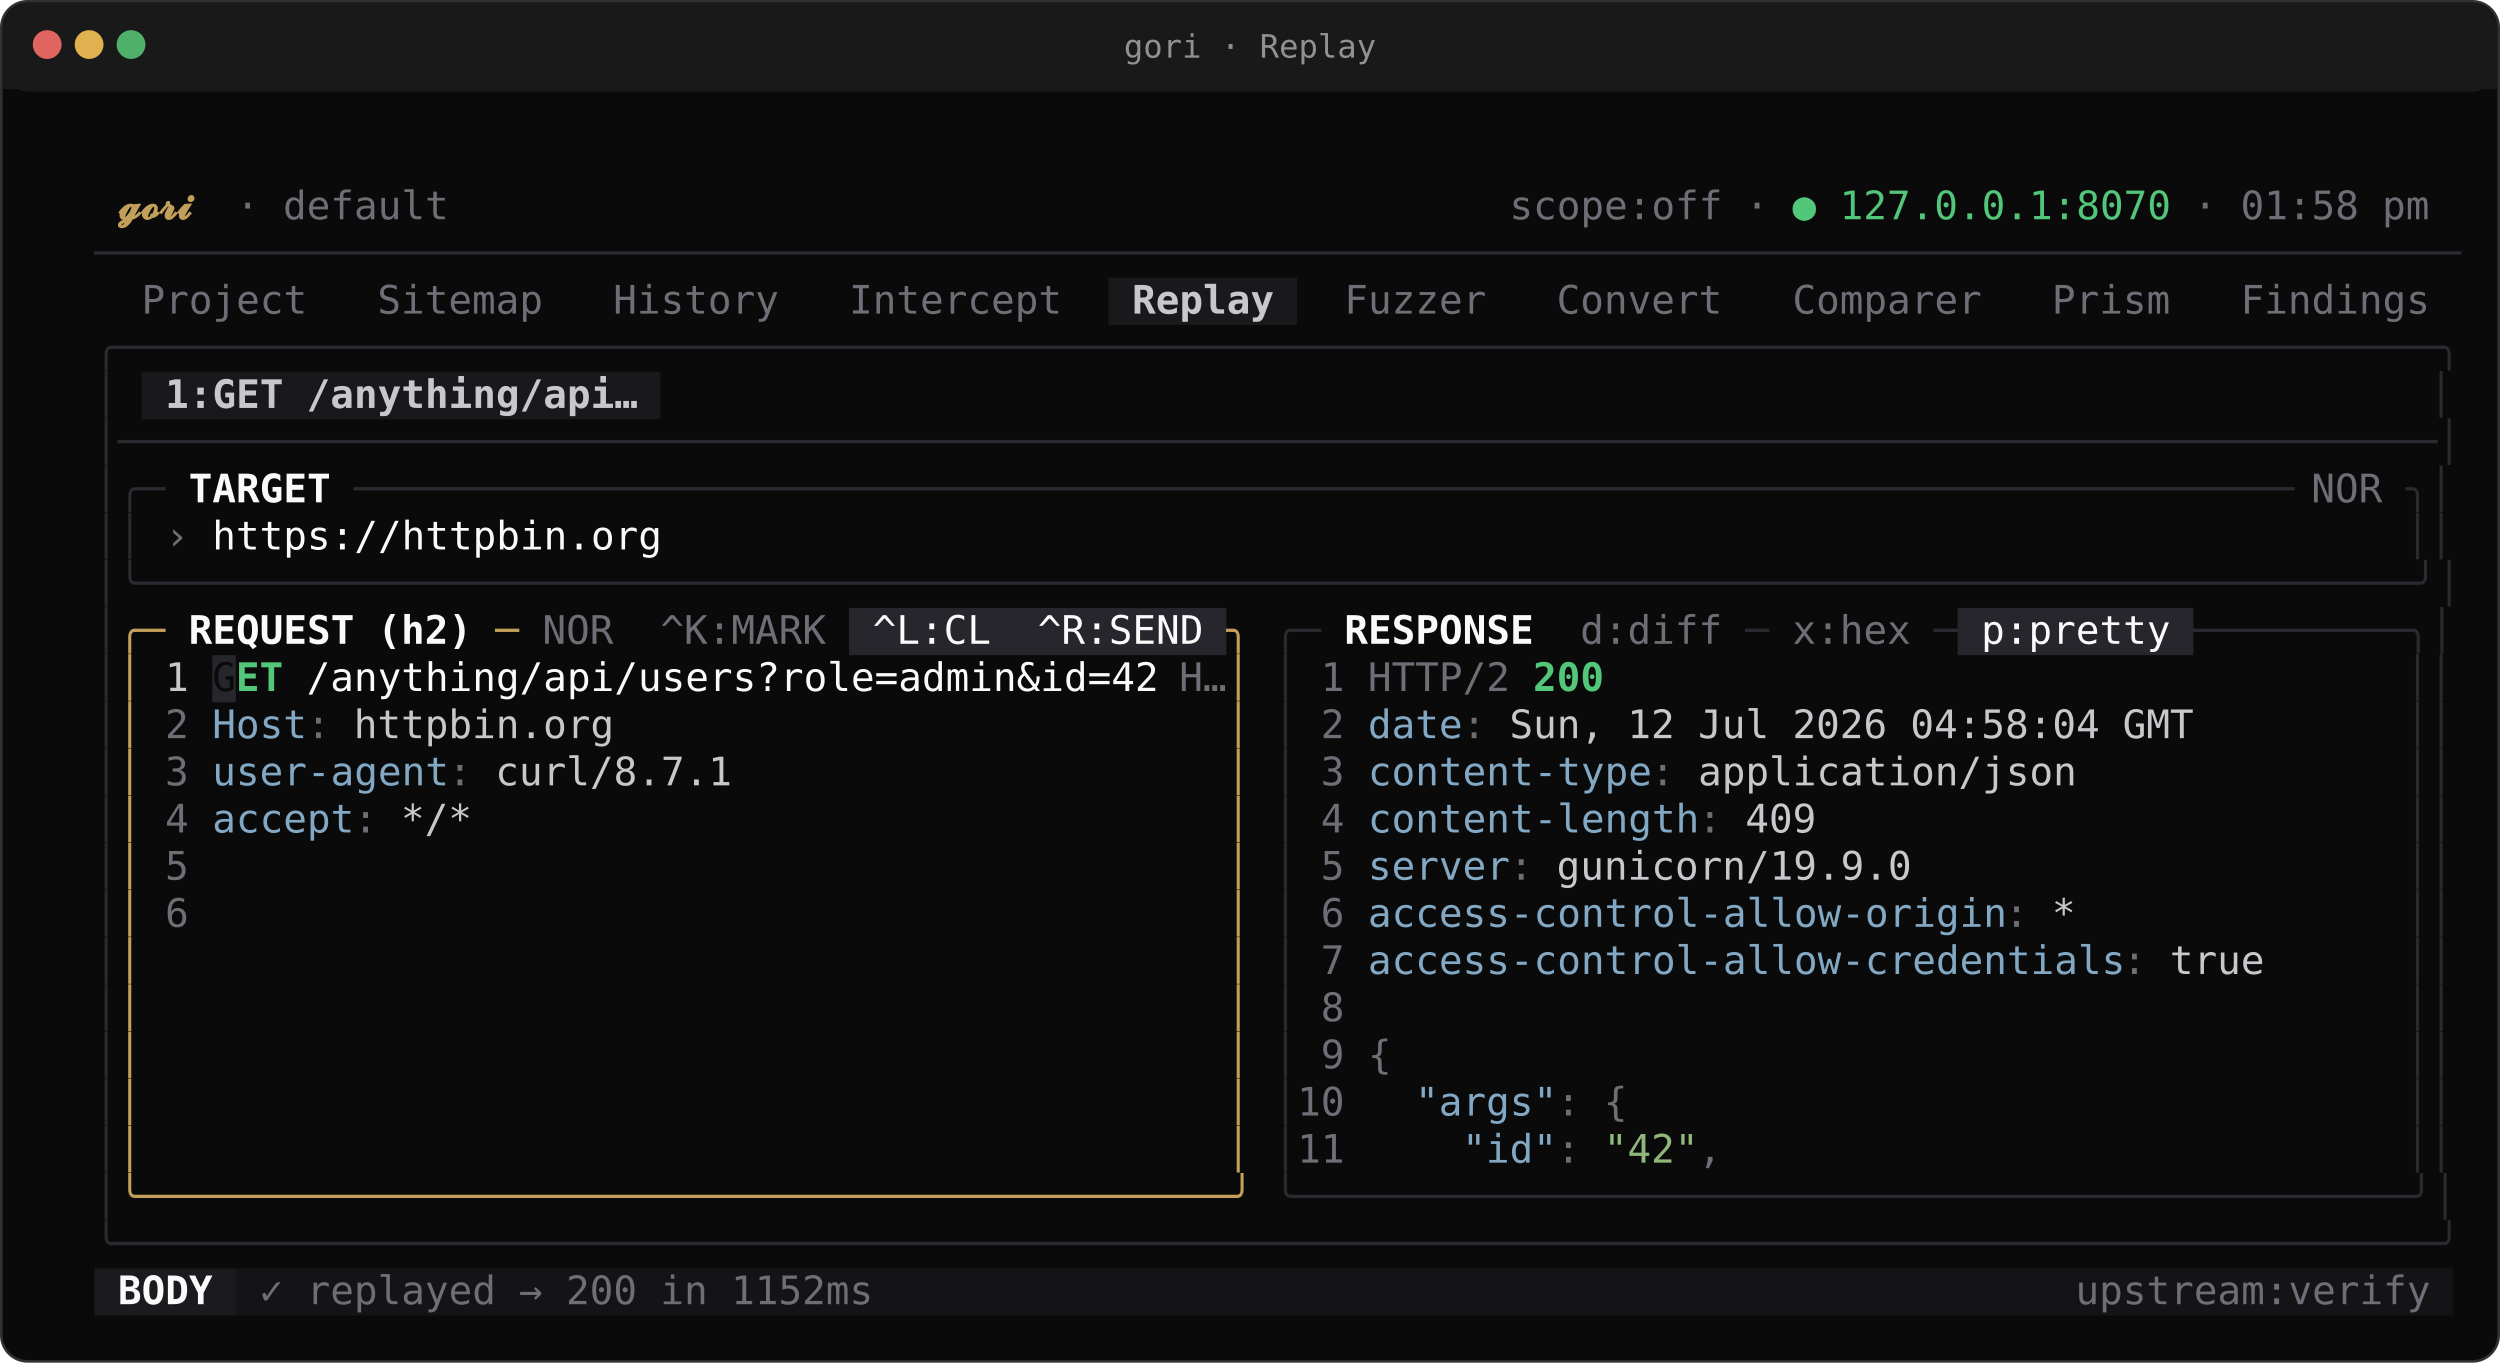
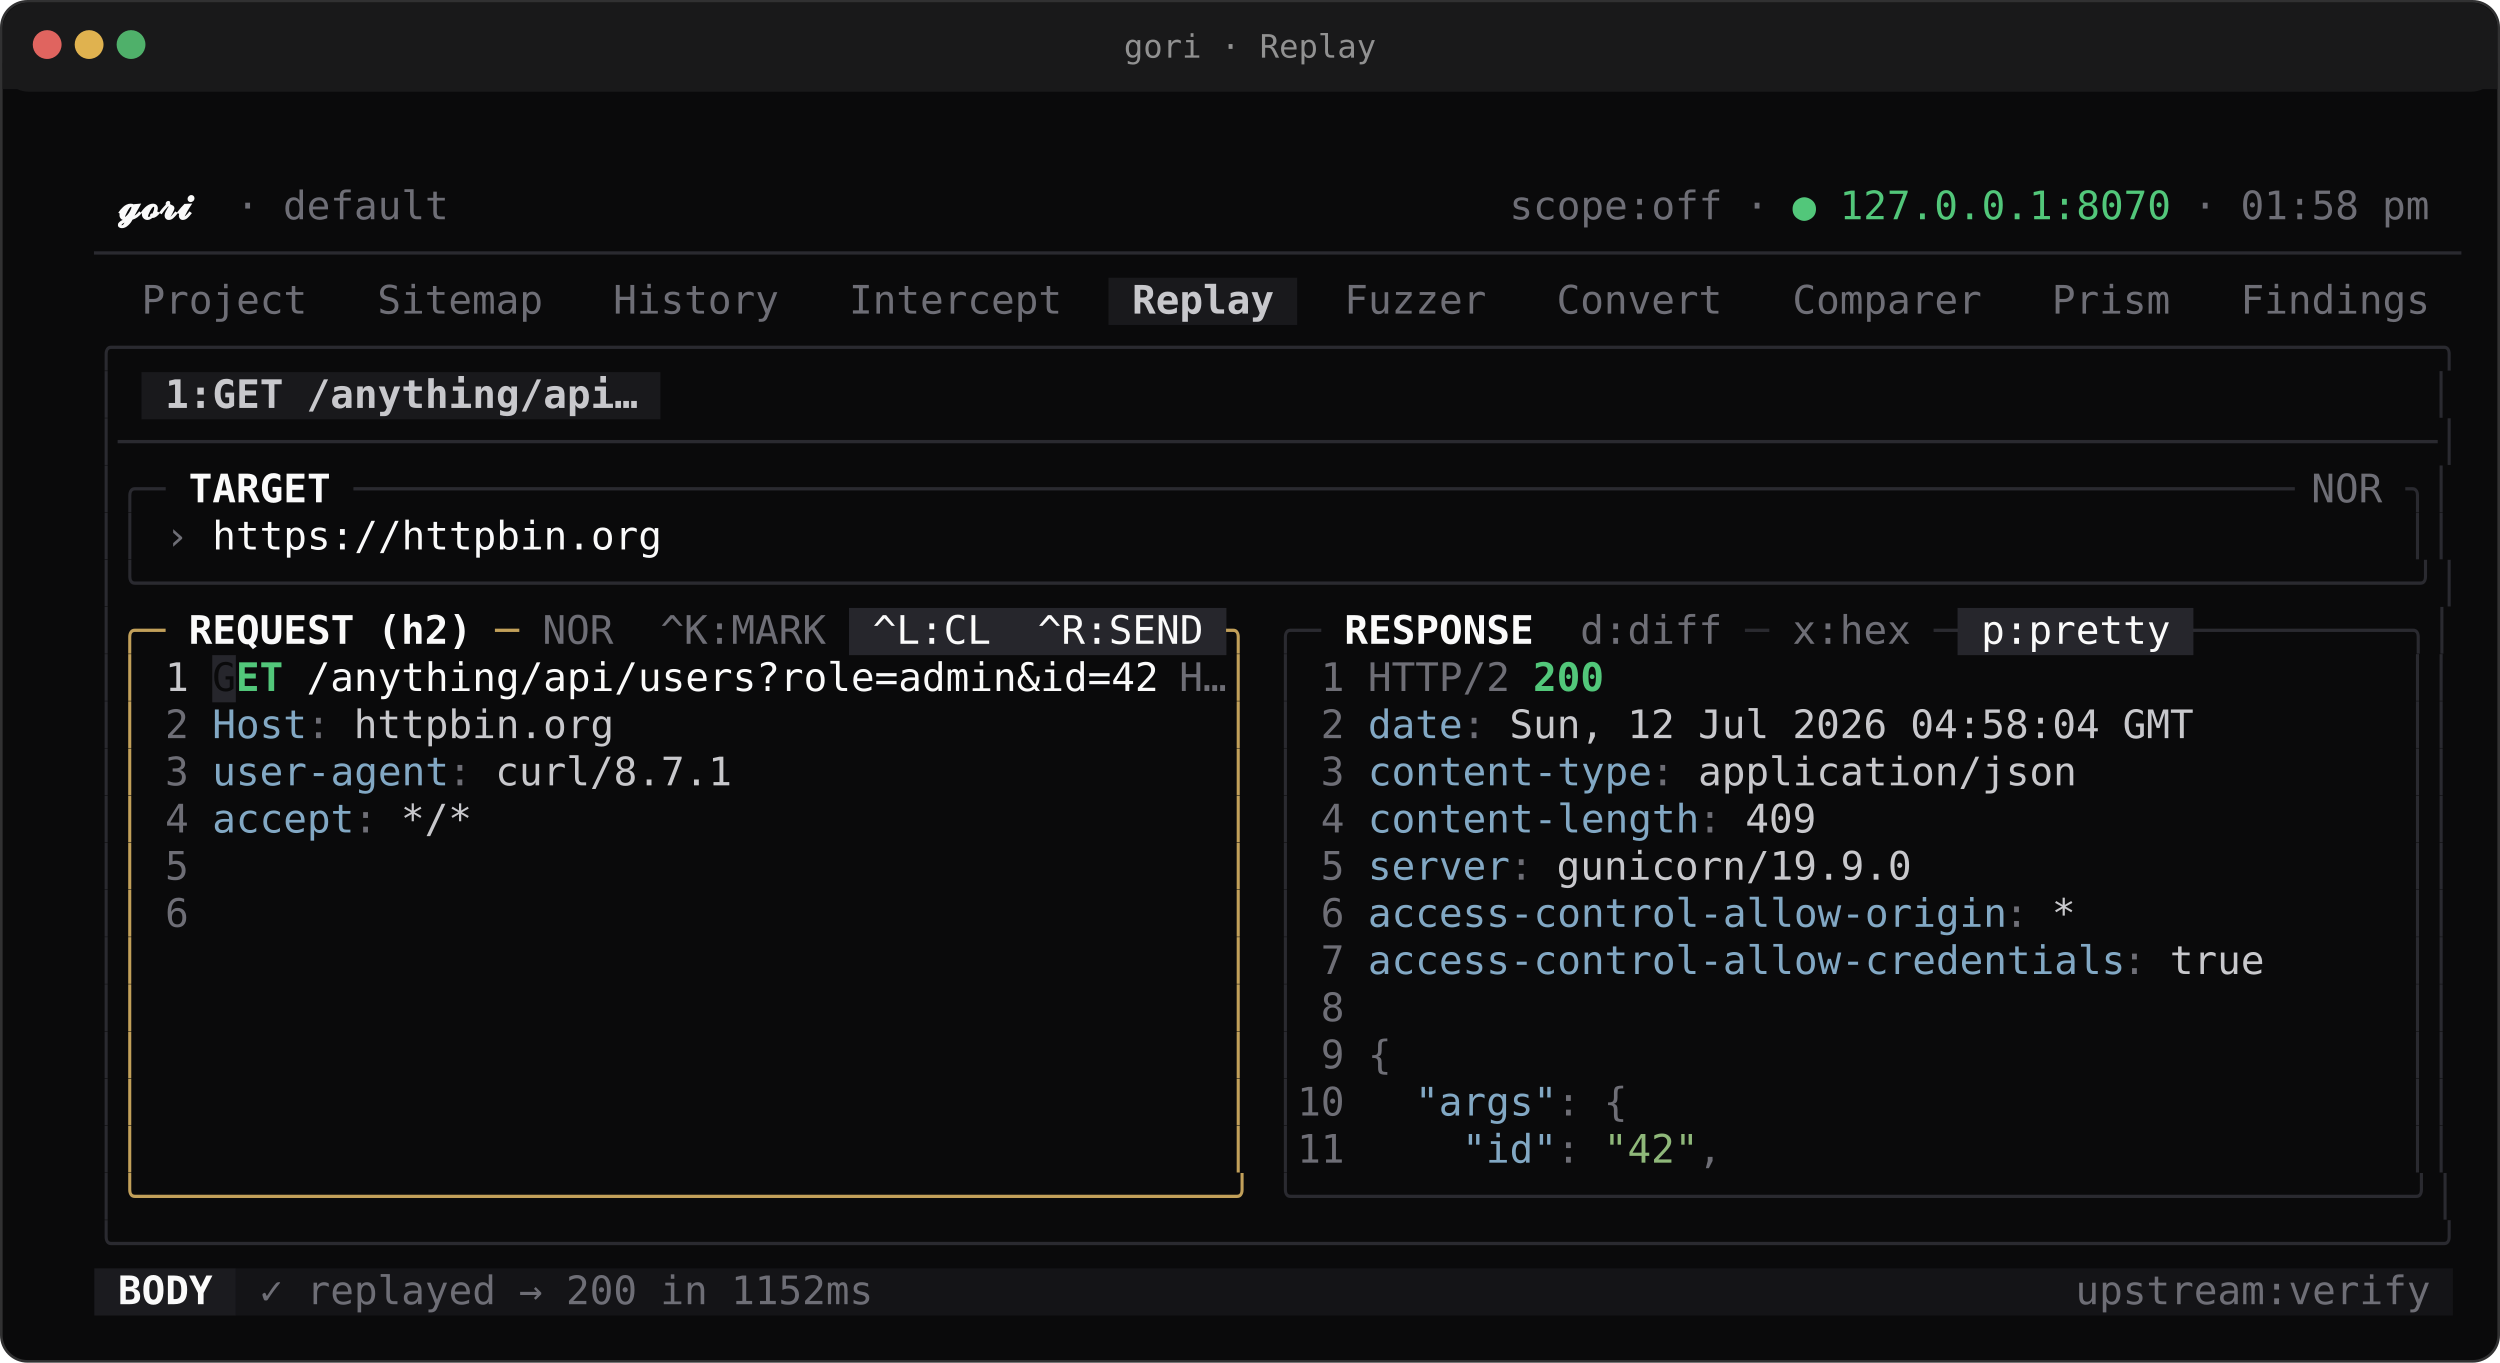
<svg xmlns="http://www.w3.org/2000/svg" width="954" height="520" viewBox="0 0 954.0 520.0" font-family="ui-monospace,'SF Mono','JetBrains Mono',Menlo,Consolas,monospace" font-size="15.0px" role="img" aria-label="gori · Replay">
  <rect x="0.5" y="0.5" width="953.0" height="519.0" rx="10" ry="10" fill="#0a0a0b" stroke="#313132" stroke-width="1" />
  <rect x="1" y="1" width="952.0" height="34.0" rx="10" ry="10" fill="#19191a" />
  <rect x="1" y="24.0" width="952.0" height="10" fill="#19191a" />
  <circle cx="18.0" cy="17.0" r="5.5" fill="#e0645f" />
  <circle cx="34.0" cy="17.0" r="5.5" fill="#e0b24f" />
  <circle cx="50.0" cy="17.0" r="5.5" fill="#4fb06a" />
  <text x="477.0" y="22.0" text-anchor="middle" fill="#919191" font-size="12.3px">gori · Replay</text>
  <rect x="423.00" y="106.00" width="72.00" height="18.00" fill="#19191c" />
  <rect x="54.00" y="142.00" width="198.00" height="18.00" fill="#19191c" />
  <rect x="324.00" y="232.00" width="144.00" height="18.00" fill="#26262c" />
  <rect x="747.00" y="232.00" width="90.00" height="18.00" fill="#26262c" />
  <rect x="81.00" y="250.00" width="9.00" height="18.00" fill="#26262c" />
  <rect x="36.00" y="484.00" width="54.00" height="18.00" fill="#1b1b1f" />
  <rect x="90.00" y="484.00" width="846.00" height="18.00" fill="#141417" />
-   <text x="45.00" y="83.68" textLength="36.00" lengthAdjust="spacingAndGlyphs" fill="#c2a05a" font-weight="700" xml:space="preserve">𝓰𝓸𝓻𝓲</text>
+   <text x="45.00" y="83.68" textLength="36.00" lengthAdjust="spacingAndGlyphs" fill="#fafafa" font-weight="700" xml:space="preserve">𝓰𝓸𝓻𝓲</text>
  <text x="90.00" y="83.68" textLength="9.00" lengthAdjust="spacingAndGlyphs" fill="#6e6e76" xml:space="preserve">·</text>
  <text x="108.00" y="83.68" textLength="63.00" lengthAdjust="spacingAndGlyphs" fill="#6e6e76" xml:space="preserve">default</text>
  <text x="576.00" y="83.68" textLength="81.00" lengthAdjust="spacingAndGlyphs" fill="#6e6e76" xml:space="preserve">scope:off</text>
  <text x="666.00" y="83.68" textLength="9.00" lengthAdjust="spacingAndGlyphs" fill="#6e6e76" xml:space="preserve">·</text>
  <text x="684.00" y="83.68" textLength="9.00" lengthAdjust="spacingAndGlyphs" fill="#52c77a" xml:space="preserve">●</text>
  <text x="702.00" y="83.68" textLength="126.00" lengthAdjust="spacingAndGlyphs" fill="#52c77a" xml:space="preserve">127.0.0.1:8070</text>
  <text x="837.00" y="83.68" textLength="9.00" lengthAdjust="spacingAndGlyphs" fill="#6e6e76" xml:space="preserve">·</text>
  <text x="855.00" y="83.68" textLength="45.00" lengthAdjust="spacingAndGlyphs" fill="#6e6e76" xml:space="preserve">01:58</text>
  <text x="909.00" y="83.68" textLength="18.00" lengthAdjust="spacingAndGlyphs" fill="#6e6e76" xml:space="preserve">pm</text>
  <text x="36.00" y="101.68" textLength="900.00" lengthAdjust="spacingAndGlyphs" fill="#2a2a30" xml:space="preserve">────────────────────────────────────────────────────────────────────────────────────────────────────</text>
  <text x="54.00" y="119.68" textLength="63.00" lengthAdjust="spacingAndGlyphs" fill="#6e6e76" xml:space="preserve">Project</text>
  <text x="144.00" y="119.68" textLength="63.00" lengthAdjust="spacingAndGlyphs" fill="#6e6e76" xml:space="preserve">Sitemap</text>
  <text x="234.00" y="119.68" textLength="63.00" lengthAdjust="spacingAndGlyphs" fill="#6e6e76" xml:space="preserve">History</text>
  <text x="324.00" y="119.68" textLength="81.00" lengthAdjust="spacingAndGlyphs" fill="#6e6e76" xml:space="preserve">Intercept</text>
  <text x="432.00" y="119.68" textLength="54.00" lengthAdjust="spacingAndGlyphs" fill="#c8c8cc" font-weight="700" xml:space="preserve">Replay</text>
  <text x="513.00" y="119.68" textLength="54.00" lengthAdjust="spacingAndGlyphs" fill="#6e6e76" xml:space="preserve">Fuzzer</text>
  <text x="594.00" y="119.68" textLength="63.00" lengthAdjust="spacingAndGlyphs" fill="#6e6e76" xml:space="preserve">Convert</text>
  <text x="684.00" y="119.68" textLength="72.00" lengthAdjust="spacingAndGlyphs" fill="#6e6e76" xml:space="preserve">Comparer</text>
  <text x="783.00" y="119.68" textLength="45.00" lengthAdjust="spacingAndGlyphs" fill="#6e6e76" xml:space="preserve">Prism</text>
  <text x="855.00" y="119.68" textLength="72.00" lengthAdjust="spacingAndGlyphs" fill="#6e6e76" xml:space="preserve">Findings</text>
  <text x="36.00" y="137.68" textLength="900.00" lengthAdjust="spacingAndGlyphs" fill="#2a2a30" xml:space="preserve">╭──────────────────────────────────────────────────────────────────────────────────────────────────╮</text>
  <text x="36.00" y="155.68" textLength="9.00" lengthAdjust="spacingAndGlyphs" fill="#2a2a30" xml:space="preserve">│</text>
  <text x="63.00" y="155.68" textLength="45.00" lengthAdjust="spacingAndGlyphs" fill="#c8c8cc" font-weight="700" xml:space="preserve">1:GET</text>
  <text x="117.00" y="155.68" textLength="126.00" lengthAdjust="spacingAndGlyphs" fill="#c8c8cc" font-weight="700" xml:space="preserve">/anything/api…</text>
  <text x="927.00" y="155.68" textLength="9.00" lengthAdjust="spacingAndGlyphs" fill="#2a2a30" xml:space="preserve">│</text>
  <text x="36.00" y="173.68" textLength="900.00" lengthAdjust="spacingAndGlyphs" fill="#2a2a30" xml:space="preserve">│──────────────────────────────────────────────────────────────────────────────────────────────────│</text>
  <text x="36.00" y="191.68" textLength="27.00" lengthAdjust="spacingAndGlyphs" fill="#2a2a30" xml:space="preserve">│╭─</text>
  <text x="72.00" y="191.68" textLength="54.00" lengthAdjust="spacingAndGlyphs" fill="#fafafa" font-weight="700" xml:space="preserve">TARGET</text>
  <text x="135.00" y="191.68" textLength="738.00" lengthAdjust="spacingAndGlyphs" fill="#2a2a30" xml:space="preserve">──────────────────────────────────────────────────────────────────────────────────</text>
  <text x="882.00" y="191.68" textLength="27.00" lengthAdjust="spacingAndGlyphs" fill="#6e6e76" xml:space="preserve">NOR</text>
  <text x="918.00" y="191.68" textLength="18.00" lengthAdjust="spacingAndGlyphs" fill="#2a2a30" xml:space="preserve">╮│</text>
  <text x="36.00" y="209.68" textLength="18.00" lengthAdjust="spacingAndGlyphs" fill="#2a2a30" xml:space="preserve">││</text>
  <text x="63.00" y="209.68" textLength="9.00" lengthAdjust="spacingAndGlyphs" fill="#6e6e76" xml:space="preserve">›</text>
  <text x="81.00" y="209.68" textLength="171.00" lengthAdjust="spacingAndGlyphs" fill="#fafafa" xml:space="preserve">https://httpbin.org</text>
  <text x="918.00" y="209.68" textLength="18.00" lengthAdjust="spacingAndGlyphs" fill="#2a2a30" xml:space="preserve">││</text>
  <text x="36.00" y="227.68" textLength="900.00" lengthAdjust="spacingAndGlyphs" fill="#2a2a30" xml:space="preserve">│╰────────────────────────────────────────────────────────────────────────────────────────────────╯│</text>
  <text x="36.00" y="245.68" textLength="9.00" lengthAdjust="spacingAndGlyphs" fill="#2a2a30" xml:space="preserve">│</text>
  <text x="45.00" y="245.68" textLength="18.00" lengthAdjust="spacingAndGlyphs" fill="#c2a05a" xml:space="preserve">╭─</text>
  <text x="72.00" y="245.68" textLength="63.00" lengthAdjust="spacingAndGlyphs" fill="#fafafa" font-weight="700" xml:space="preserve">REQUEST</text>
  <text x="144.00" y="245.68" textLength="36.00" lengthAdjust="spacingAndGlyphs" fill="#fafafa" font-weight="700" xml:space="preserve">(h2)</text>
  <text x="189.00" y="245.68" textLength="9.00" lengthAdjust="spacingAndGlyphs" fill="#c2a05a" xml:space="preserve">─</text>
  <text x="207.00" y="245.68" textLength="27.00" lengthAdjust="spacingAndGlyphs" fill="#6e6e76" xml:space="preserve">NOR</text>
  <text x="252.00" y="245.68" textLength="63.00" lengthAdjust="spacingAndGlyphs" fill="#6e6e76" xml:space="preserve">^K:MARK</text>
  <text x="333.00" y="245.68" textLength="45.00" lengthAdjust="spacingAndGlyphs" fill="#fafafa" xml:space="preserve">^L:CL</text>
  <text x="396.00" y="245.68" textLength="63.00" lengthAdjust="spacingAndGlyphs" fill="#fafafa" xml:space="preserve">^R:SEND</text>
  <text x="468.00" y="245.68" textLength="9.00" lengthAdjust="spacingAndGlyphs" fill="#c2a05a" xml:space="preserve">╮</text>
  <text x="486.00" y="245.68" textLength="18.00" lengthAdjust="spacingAndGlyphs" fill="#2a2a30" xml:space="preserve">╭─</text>
  <text x="513.00" y="245.68" textLength="72.00" lengthAdjust="spacingAndGlyphs" fill="#fafafa" font-weight="700" xml:space="preserve">RESPONSE</text>
  <text x="603.00" y="245.68" textLength="54.00" lengthAdjust="spacingAndGlyphs" fill="#6e6e76" xml:space="preserve">d:diff</text>
  <text x="666.00" y="245.68" textLength="9.00" lengthAdjust="spacingAndGlyphs" fill="#2a2a30" xml:space="preserve">─</text>
  <text x="684.00" y="245.68" textLength="45.00" lengthAdjust="spacingAndGlyphs" fill="#6e6e76" xml:space="preserve">x:hex</text>
  <text x="738.00" y="245.68" textLength="9.00" lengthAdjust="spacingAndGlyphs" fill="#2a2a30" xml:space="preserve">─</text>
  <text x="756.00" y="245.68" textLength="72.00" lengthAdjust="spacingAndGlyphs" fill="#fafafa" xml:space="preserve">p:pretty</text>
  <text x="837.00" y="245.68" textLength="99.00" lengthAdjust="spacingAndGlyphs" fill="#2a2a30" xml:space="preserve">─────────╮│</text>
  <text x="36.00" y="263.68" textLength="9.00" lengthAdjust="spacingAndGlyphs" fill="#2a2a30" xml:space="preserve">│</text>
  <text x="45.00" y="263.68" textLength="9.00" lengthAdjust="spacingAndGlyphs" fill="#c2a05a" xml:space="preserve">│</text>
  <text x="63.00" y="263.68" textLength="9.00" lengthAdjust="spacingAndGlyphs" fill="#c8c8cc" xml:space="preserve">1</text>
  <text x="81.00" y="263.68" textLength="9.00" lengthAdjust="spacingAndGlyphs" fill="#0a0a0b" xml:space="preserve">G</text>
  <text x="90.00" y="263.68" textLength="18.00" lengthAdjust="spacingAndGlyphs" fill="#52c77a" font-weight="700" xml:space="preserve">ET</text>
  <text x="117.00" y="263.68" textLength="324.00" lengthAdjust="spacingAndGlyphs" fill="#fafafa" xml:space="preserve">/anything/api/users?role=admin&amp;id=42</text>
  <text x="450.00" y="263.68" textLength="18.00" lengthAdjust="spacingAndGlyphs" fill="#6e6e76" xml:space="preserve">H…</text>
  <text x="468.00" y="263.68" textLength="9.00" lengthAdjust="spacingAndGlyphs" fill="#c2a05a" xml:space="preserve">│</text>
  <text x="486.00" y="263.68" textLength="9.00" lengthAdjust="spacingAndGlyphs" fill="#2a2a30" xml:space="preserve">│</text>
  <text x="504.00" y="263.68" textLength="9.00" lengthAdjust="spacingAndGlyphs" fill="#6e6e76" xml:space="preserve">1</text>
  <text x="522.00" y="263.68" textLength="54.00" lengthAdjust="spacingAndGlyphs" fill="#6e6e76" xml:space="preserve">HTTP/2</text>
  <text x="585.00" y="263.68" textLength="27.00" lengthAdjust="spacingAndGlyphs" fill="#52c77a" font-weight="700" xml:space="preserve">200</text>
  <text x="918.00" y="263.68" textLength="18.00" lengthAdjust="spacingAndGlyphs" fill="#2a2a30" xml:space="preserve">││</text>
  <text x="36.00" y="281.68" textLength="9.00" lengthAdjust="spacingAndGlyphs" fill="#2a2a30" xml:space="preserve">│</text>
  <text x="45.00" y="281.68" textLength="9.00" lengthAdjust="spacingAndGlyphs" fill="#c2a05a" xml:space="preserve">│</text>
  <text x="63.00" y="281.68" textLength="9.00" lengthAdjust="spacingAndGlyphs" fill="#6e6e76" xml:space="preserve">2</text>
  <text x="81.00" y="281.68" textLength="36.00" lengthAdjust="spacingAndGlyphs" fill="#82a8c4" xml:space="preserve">Host</text>
  <text x="117.00" y="281.68" textLength="9.00" lengthAdjust="spacingAndGlyphs" fill="#6e6e76" xml:space="preserve">:</text>
  <text x="135.00" y="281.68" textLength="99.00" lengthAdjust="spacingAndGlyphs" fill="#c8c8cc" xml:space="preserve">httpbin.org</text>
  <text x="468.00" y="281.68" textLength="9.00" lengthAdjust="spacingAndGlyphs" fill="#c2a05a" xml:space="preserve">│</text>
  <text x="486.00" y="281.68" textLength="9.00" lengthAdjust="spacingAndGlyphs" fill="#2a2a30" xml:space="preserve">│</text>
  <text x="504.00" y="281.68" textLength="9.00" lengthAdjust="spacingAndGlyphs" fill="#6e6e76" xml:space="preserve">2</text>
  <text x="522.00" y="281.68" textLength="36.00" lengthAdjust="spacingAndGlyphs" fill="#82a8c4" xml:space="preserve">date</text>
  <text x="558.00" y="281.68" textLength="9.00" lengthAdjust="spacingAndGlyphs" fill="#6e6e76" xml:space="preserve">:</text>
  <text x="576.00" y="281.68" textLength="36.00" lengthAdjust="spacingAndGlyphs" fill="#c8c8cc" xml:space="preserve">Sun,</text>
  <text x="621.00" y="281.68" textLength="18.00" lengthAdjust="spacingAndGlyphs" fill="#c8c8cc" xml:space="preserve">12</text>
  <text x="648.00" y="281.68" textLength="27.00" lengthAdjust="spacingAndGlyphs" fill="#c8c8cc" xml:space="preserve">Jul</text>
  <text x="684.00" y="281.68" textLength="36.00" lengthAdjust="spacingAndGlyphs" fill="#c8c8cc" xml:space="preserve">2026</text>
  <text x="729.00" y="281.68" textLength="72.00" lengthAdjust="spacingAndGlyphs" fill="#c8c8cc" xml:space="preserve">04:58:04</text>
  <text x="810.00" y="281.68" textLength="27.00" lengthAdjust="spacingAndGlyphs" fill="#c8c8cc" xml:space="preserve">GMT</text>
  <text x="918.00" y="281.68" textLength="18.00" lengthAdjust="spacingAndGlyphs" fill="#2a2a30" xml:space="preserve">││</text>
  <text x="36.00" y="299.68" textLength="9.00" lengthAdjust="spacingAndGlyphs" fill="#2a2a30" xml:space="preserve">│</text>
  <text x="45.00" y="299.68" textLength="9.00" lengthAdjust="spacingAndGlyphs" fill="#c2a05a" xml:space="preserve">│</text>
  <text x="63.00" y="299.68" textLength="9.00" lengthAdjust="spacingAndGlyphs" fill="#6e6e76" xml:space="preserve">3</text>
  <text x="81.00" y="299.68" textLength="90.00" lengthAdjust="spacingAndGlyphs" fill="#82a8c4" xml:space="preserve">user-agent</text>
  <text x="171.00" y="299.68" textLength="9.00" lengthAdjust="spacingAndGlyphs" fill="#6e6e76" xml:space="preserve">:</text>
  <text x="189.00" y="299.68" textLength="90.00" lengthAdjust="spacingAndGlyphs" fill="#c8c8cc" xml:space="preserve">curl/8.7.1</text>
  <text x="468.00" y="299.68" textLength="9.00" lengthAdjust="spacingAndGlyphs" fill="#c2a05a" xml:space="preserve">│</text>
  <text x="486.00" y="299.68" textLength="9.00" lengthAdjust="spacingAndGlyphs" fill="#2a2a30" xml:space="preserve">│</text>
  <text x="504.00" y="299.68" textLength="9.00" lengthAdjust="spacingAndGlyphs" fill="#6e6e76" xml:space="preserve">3</text>
  <text x="522.00" y="299.68" textLength="108.00" lengthAdjust="spacingAndGlyphs" fill="#82a8c4" xml:space="preserve">content-type</text>
  <text x="630.00" y="299.68" textLength="9.00" lengthAdjust="spacingAndGlyphs" fill="#6e6e76" xml:space="preserve">:</text>
  <text x="648.00" y="299.68" textLength="144.00" lengthAdjust="spacingAndGlyphs" fill="#c8c8cc" xml:space="preserve">application/json</text>
  <text x="918.00" y="299.68" textLength="18.00" lengthAdjust="spacingAndGlyphs" fill="#2a2a30" xml:space="preserve">││</text>
  <text x="36.00" y="317.68" textLength="9.00" lengthAdjust="spacingAndGlyphs" fill="#2a2a30" xml:space="preserve">│</text>
  <text x="45.00" y="317.68" textLength="9.00" lengthAdjust="spacingAndGlyphs" fill="#c2a05a" xml:space="preserve">│</text>
  <text x="63.00" y="317.68" textLength="9.00" lengthAdjust="spacingAndGlyphs" fill="#6e6e76" xml:space="preserve">4</text>
  <text x="81.00" y="317.68" textLength="54.00" lengthAdjust="spacingAndGlyphs" fill="#82a8c4" xml:space="preserve">accept</text>
  <text x="135.00" y="317.68" textLength="9.00" lengthAdjust="spacingAndGlyphs" fill="#6e6e76" xml:space="preserve">:</text>
  <text x="153.00" y="317.68" textLength="27.00" lengthAdjust="spacingAndGlyphs" fill="#c8c8cc" xml:space="preserve">*/*</text>
  <text x="468.00" y="317.68" textLength="9.00" lengthAdjust="spacingAndGlyphs" fill="#c2a05a" xml:space="preserve">│</text>
  <text x="486.00" y="317.68" textLength="9.00" lengthAdjust="spacingAndGlyphs" fill="#2a2a30" xml:space="preserve">│</text>
  <text x="504.00" y="317.68" textLength="9.00" lengthAdjust="spacingAndGlyphs" fill="#6e6e76" xml:space="preserve">4</text>
  <text x="522.00" y="317.68" textLength="126.00" lengthAdjust="spacingAndGlyphs" fill="#82a8c4" xml:space="preserve">content-length</text>
  <text x="648.00" y="317.68" textLength="9.00" lengthAdjust="spacingAndGlyphs" fill="#6e6e76" xml:space="preserve">:</text>
  <text x="666.00" y="317.68" textLength="27.00" lengthAdjust="spacingAndGlyphs" fill="#c8c8cc" xml:space="preserve">409</text>
  <text x="918.00" y="317.68" textLength="18.00" lengthAdjust="spacingAndGlyphs" fill="#2a2a30" xml:space="preserve">││</text>
  <text x="36.00" y="335.68" textLength="9.00" lengthAdjust="spacingAndGlyphs" fill="#2a2a30" xml:space="preserve">│</text>
  <text x="45.00" y="335.68" textLength="9.00" lengthAdjust="spacingAndGlyphs" fill="#c2a05a" xml:space="preserve">│</text>
  <text x="63.00" y="335.68" textLength="9.00" lengthAdjust="spacingAndGlyphs" fill="#6e6e76" xml:space="preserve">5</text>
  <text x="468.00" y="335.68" textLength="9.00" lengthAdjust="spacingAndGlyphs" fill="#c2a05a" xml:space="preserve">│</text>
  <text x="486.00" y="335.68" textLength="9.00" lengthAdjust="spacingAndGlyphs" fill="#2a2a30" xml:space="preserve">│</text>
  <text x="504.00" y="335.68" textLength="9.00" lengthAdjust="spacingAndGlyphs" fill="#6e6e76" xml:space="preserve">5</text>
  <text x="522.00" y="335.68" textLength="54.00" lengthAdjust="spacingAndGlyphs" fill="#82a8c4" xml:space="preserve">server</text>
  <text x="576.00" y="335.68" textLength="9.00" lengthAdjust="spacingAndGlyphs" fill="#6e6e76" xml:space="preserve">:</text>
  <text x="594.00" y="335.68" textLength="135.00" lengthAdjust="spacingAndGlyphs" fill="#c8c8cc" xml:space="preserve">gunicorn/19.9.0</text>
  <text x="918.00" y="335.68" textLength="18.00" lengthAdjust="spacingAndGlyphs" fill="#2a2a30" xml:space="preserve">││</text>
  <text x="36.00" y="353.68" textLength="9.00" lengthAdjust="spacingAndGlyphs" fill="#2a2a30" xml:space="preserve">│</text>
  <text x="45.00" y="353.68" textLength="9.00" lengthAdjust="spacingAndGlyphs" fill="#c2a05a" xml:space="preserve">│</text>
  <text x="63.00" y="353.68" textLength="9.00" lengthAdjust="spacingAndGlyphs" fill="#6e6e76" xml:space="preserve">6</text>
  <text x="468.00" y="353.68" textLength="9.00" lengthAdjust="spacingAndGlyphs" fill="#c2a05a" xml:space="preserve">│</text>
  <text x="486.00" y="353.68" textLength="9.00" lengthAdjust="spacingAndGlyphs" fill="#2a2a30" xml:space="preserve">│</text>
  <text x="504.00" y="353.68" textLength="9.00" lengthAdjust="spacingAndGlyphs" fill="#6e6e76" xml:space="preserve">6</text>
  <text x="522.00" y="353.68" textLength="243.00" lengthAdjust="spacingAndGlyphs" fill="#82a8c4" xml:space="preserve">access-control-allow-origin</text>
  <text x="765.00" y="353.68" textLength="9.00" lengthAdjust="spacingAndGlyphs" fill="#6e6e76" xml:space="preserve">:</text>
  <text x="783.00" y="353.68" textLength="9.00" lengthAdjust="spacingAndGlyphs" fill="#c8c8cc" xml:space="preserve">*</text>
  <text x="918.00" y="353.68" textLength="18.00" lengthAdjust="spacingAndGlyphs" fill="#2a2a30" xml:space="preserve">││</text>
  <text x="36.00" y="371.68" textLength="9.00" lengthAdjust="spacingAndGlyphs" fill="#2a2a30" xml:space="preserve">│</text>
  <text x="45.00" y="371.68" textLength="9.00" lengthAdjust="spacingAndGlyphs" fill="#c2a05a" xml:space="preserve">│</text>
  <text x="468.00" y="371.68" textLength="9.00" lengthAdjust="spacingAndGlyphs" fill="#c2a05a" xml:space="preserve">│</text>
  <text x="486.00" y="371.68" textLength="9.00" lengthAdjust="spacingAndGlyphs" fill="#2a2a30" xml:space="preserve">│</text>
  <text x="504.00" y="371.68" textLength="9.00" lengthAdjust="spacingAndGlyphs" fill="#6e6e76" xml:space="preserve">7</text>
  <text x="522.00" y="371.68" textLength="288.00" lengthAdjust="spacingAndGlyphs" fill="#82a8c4" xml:space="preserve">access-control-allow-credentials</text>
  <text x="810.00" y="371.68" textLength="9.00" lengthAdjust="spacingAndGlyphs" fill="#6e6e76" xml:space="preserve">:</text>
  <text x="828.00" y="371.68" textLength="36.00" lengthAdjust="spacingAndGlyphs" fill="#c8c8cc" xml:space="preserve">true</text>
  <text x="918.00" y="371.68" textLength="18.00" lengthAdjust="spacingAndGlyphs" fill="#2a2a30" xml:space="preserve">││</text>
  <text x="36.00" y="389.68" textLength="9.00" lengthAdjust="spacingAndGlyphs" fill="#2a2a30" xml:space="preserve">│</text>
  <text x="45.00" y="389.68" textLength="9.00" lengthAdjust="spacingAndGlyphs" fill="#c2a05a" xml:space="preserve">│</text>
  <text x="468.00" y="389.68" textLength="9.00" lengthAdjust="spacingAndGlyphs" fill="#c2a05a" xml:space="preserve">│</text>
  <text x="486.00" y="389.68" textLength="9.00" lengthAdjust="spacingAndGlyphs" fill="#2a2a30" xml:space="preserve">│</text>
  <text x="504.00" y="389.68" textLength="9.00" lengthAdjust="spacingAndGlyphs" fill="#6e6e76" xml:space="preserve">8</text>
  <text x="918.00" y="389.68" textLength="18.00" lengthAdjust="spacingAndGlyphs" fill="#2a2a30" xml:space="preserve">││</text>
  <text x="36.00" y="407.68" textLength="9.00" lengthAdjust="spacingAndGlyphs" fill="#2a2a30" xml:space="preserve">│</text>
  <text x="45.00" y="407.68" textLength="9.00" lengthAdjust="spacingAndGlyphs" fill="#c2a05a" xml:space="preserve">│</text>
  <text x="468.00" y="407.68" textLength="9.00" lengthAdjust="spacingAndGlyphs" fill="#c2a05a" xml:space="preserve">│</text>
  <text x="486.00" y="407.68" textLength="9.00" lengthAdjust="spacingAndGlyphs" fill="#2a2a30" xml:space="preserve">│</text>
  <text x="504.00" y="407.68" textLength="9.00" lengthAdjust="spacingAndGlyphs" fill="#6e6e76" xml:space="preserve">9</text>
  <text x="522.00" y="407.68" textLength="9.00" lengthAdjust="spacingAndGlyphs" fill="#6e6e76" xml:space="preserve">{</text>
  <text x="918.00" y="407.68" textLength="18.00" lengthAdjust="spacingAndGlyphs" fill="#2a2a30" xml:space="preserve">││</text>
  <text x="36.00" y="425.68" textLength="9.00" lengthAdjust="spacingAndGlyphs" fill="#2a2a30" xml:space="preserve">│</text>
  <text x="45.00" y="425.68" textLength="9.00" lengthAdjust="spacingAndGlyphs" fill="#c2a05a" xml:space="preserve">│</text>
  <text x="468.00" y="425.68" textLength="9.00" lengthAdjust="spacingAndGlyphs" fill="#c2a05a" xml:space="preserve">│</text>
  <text x="486.00" y="425.68" textLength="9.00" lengthAdjust="spacingAndGlyphs" fill="#2a2a30" xml:space="preserve">│</text>
  <text x="495.00" y="425.68" textLength="18.00" lengthAdjust="spacingAndGlyphs" fill="#6e6e76" xml:space="preserve">10</text>
  <text x="540.00" y="425.68" textLength="54.00" lengthAdjust="spacingAndGlyphs" fill="#82a8c4" xml:space="preserve">"args"</text>
  <text x="594.00" y="425.68" textLength="9.00" lengthAdjust="spacingAndGlyphs" fill="#6e6e76" xml:space="preserve">:</text>
  <text x="612.00" y="425.68" textLength="9.00" lengthAdjust="spacingAndGlyphs" fill="#6e6e76" xml:space="preserve">{</text>
  <text x="918.00" y="425.68" textLength="18.00" lengthAdjust="spacingAndGlyphs" fill="#2a2a30" xml:space="preserve">││</text>
  <text x="36.00" y="443.68" textLength="9.00" lengthAdjust="spacingAndGlyphs" fill="#2a2a30" xml:space="preserve">│</text>
  <text x="45.00" y="443.68" textLength="9.00" lengthAdjust="spacingAndGlyphs" fill="#c2a05a" xml:space="preserve">│</text>
  <text x="468.00" y="443.68" textLength="9.00" lengthAdjust="spacingAndGlyphs" fill="#c2a05a" xml:space="preserve">│</text>
  <text x="486.00" y="443.68" textLength="9.00" lengthAdjust="spacingAndGlyphs" fill="#2a2a30" xml:space="preserve">│</text>
  <text x="495.00" y="443.68" textLength="18.00" lengthAdjust="spacingAndGlyphs" fill="#6e6e76" xml:space="preserve">11</text>
  <text x="558.00" y="443.68" textLength="36.00" lengthAdjust="spacingAndGlyphs" fill="#82a8c4" xml:space="preserve">"id"</text>
  <text x="594.00" y="443.68" textLength="9.00" lengthAdjust="spacingAndGlyphs" fill="#6e6e76" xml:space="preserve">:</text>
  <text x="612.00" y="443.68" textLength="36.00" lengthAdjust="spacingAndGlyphs" fill="#8fb87a" xml:space="preserve">"42"</text>
  <text x="648.00" y="443.68" textLength="9.00" lengthAdjust="spacingAndGlyphs" fill="#6e6e76" xml:space="preserve">,</text>
  <text x="918.00" y="443.68" textLength="18.00" lengthAdjust="spacingAndGlyphs" fill="#2a2a30" xml:space="preserve">││</text>
  <text x="36.00" y="461.68" textLength="9.00" lengthAdjust="spacingAndGlyphs" fill="#2a2a30" xml:space="preserve">│</text>
  <text x="45.00" y="461.68" textLength="432.00" lengthAdjust="spacingAndGlyphs" fill="#c2a05a" xml:space="preserve">╰──────────────────────────────────────────────╯</text>
  <text x="486.00" y="461.68" textLength="450.00" lengthAdjust="spacingAndGlyphs" fill="#2a2a30" xml:space="preserve">╰───────────────────────────────────────────────╯│</text>
  <text x="36.00" y="479.68" textLength="900.00" lengthAdjust="spacingAndGlyphs" fill="#2a2a30" xml:space="preserve">╰──────────────────────────────────────────────────────────────────────────────────────────────────╯</text>
  <text x="45.00" y="497.68" textLength="36.00" lengthAdjust="spacingAndGlyphs" fill="#fafafa" font-weight="700" xml:space="preserve">BODY</text>
  <text x="99.00" y="497.68" textLength="9.00" lengthAdjust="spacingAndGlyphs" fill="#6e6e76" xml:space="preserve">✓</text>
  <text x="117.00" y="497.68" textLength="72.00" lengthAdjust="spacingAndGlyphs" fill="#6e6e76" xml:space="preserve">replayed</text>
  <text x="198.00" y="497.68" textLength="9.00" lengthAdjust="spacingAndGlyphs" fill="#6e6e76" xml:space="preserve">→</text>
  <text x="216.00" y="497.68" textLength="27.00" lengthAdjust="spacingAndGlyphs" fill="#6e6e76" xml:space="preserve">200</text>
  <text x="252.00" y="497.68" textLength="18.00" lengthAdjust="spacingAndGlyphs" fill="#6e6e76" xml:space="preserve">in</text>
  <text x="279.00" y="497.68" textLength="54.00" lengthAdjust="spacingAndGlyphs" fill="#6e6e76" xml:space="preserve">1152ms</text>
  <text x="792.00" y="497.68" textLength="135.00" lengthAdjust="spacingAndGlyphs" fill="#6e6e76" xml:space="preserve">upstream:verify</text>
</svg>
